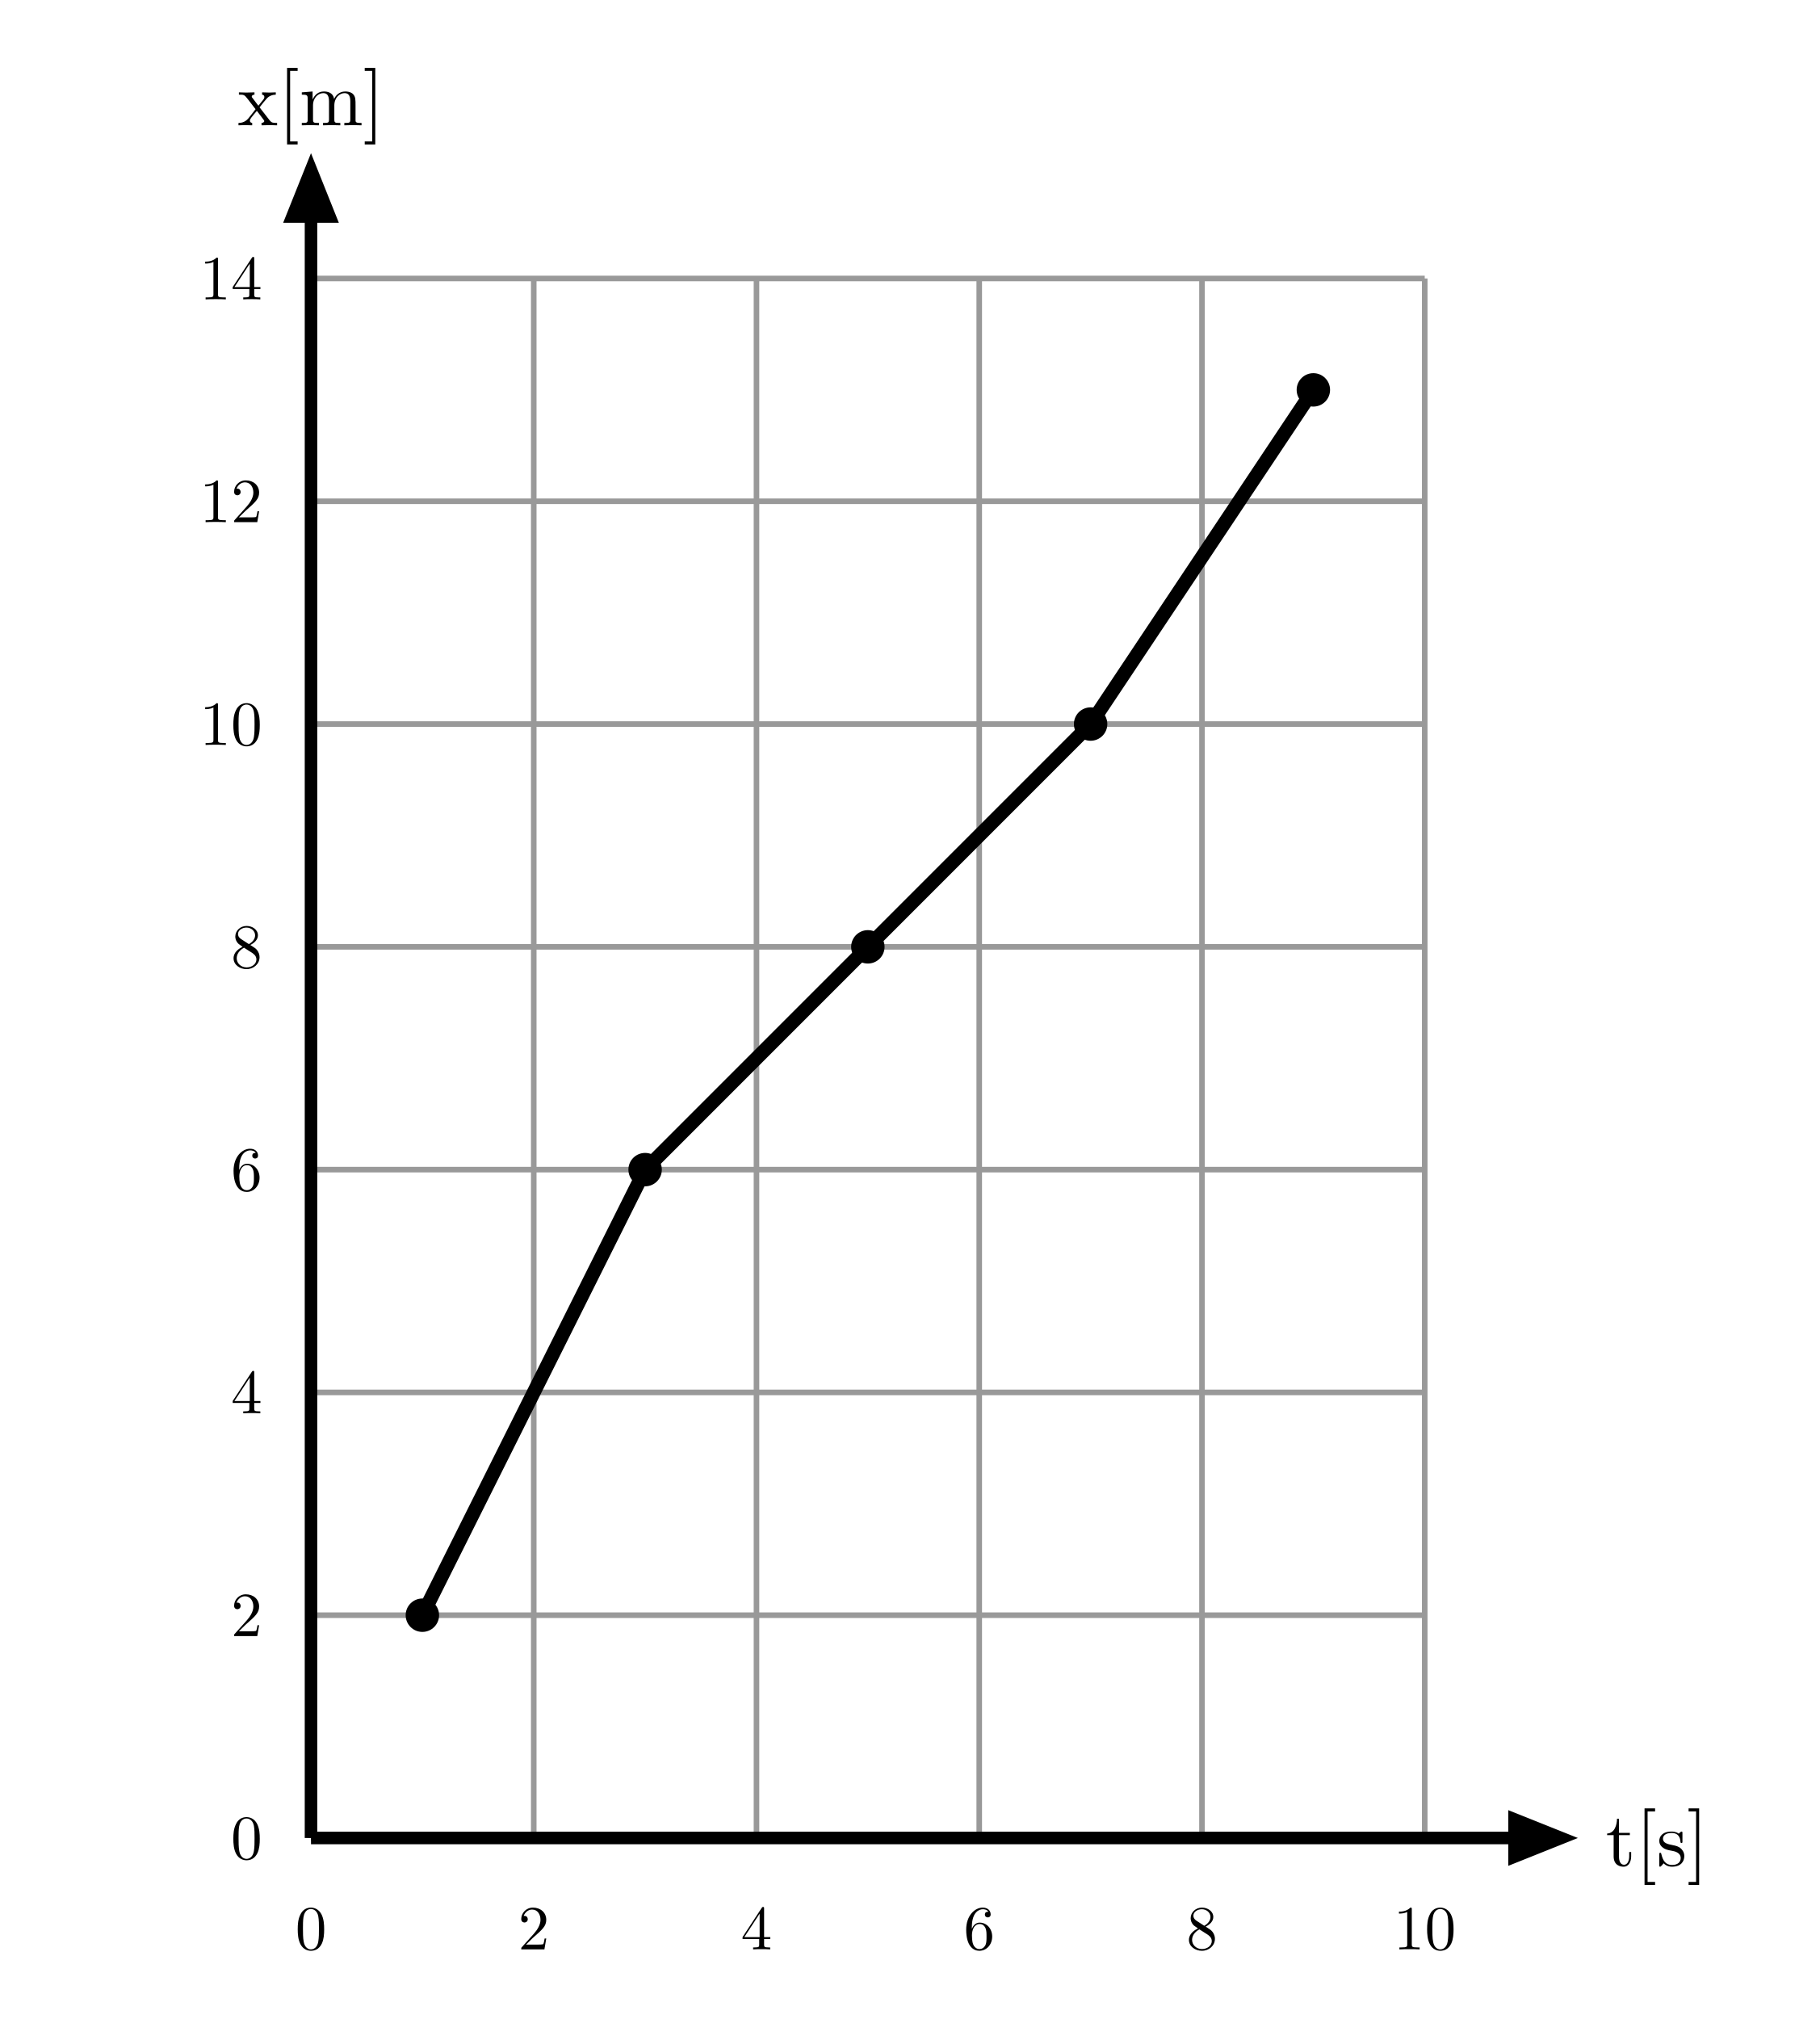
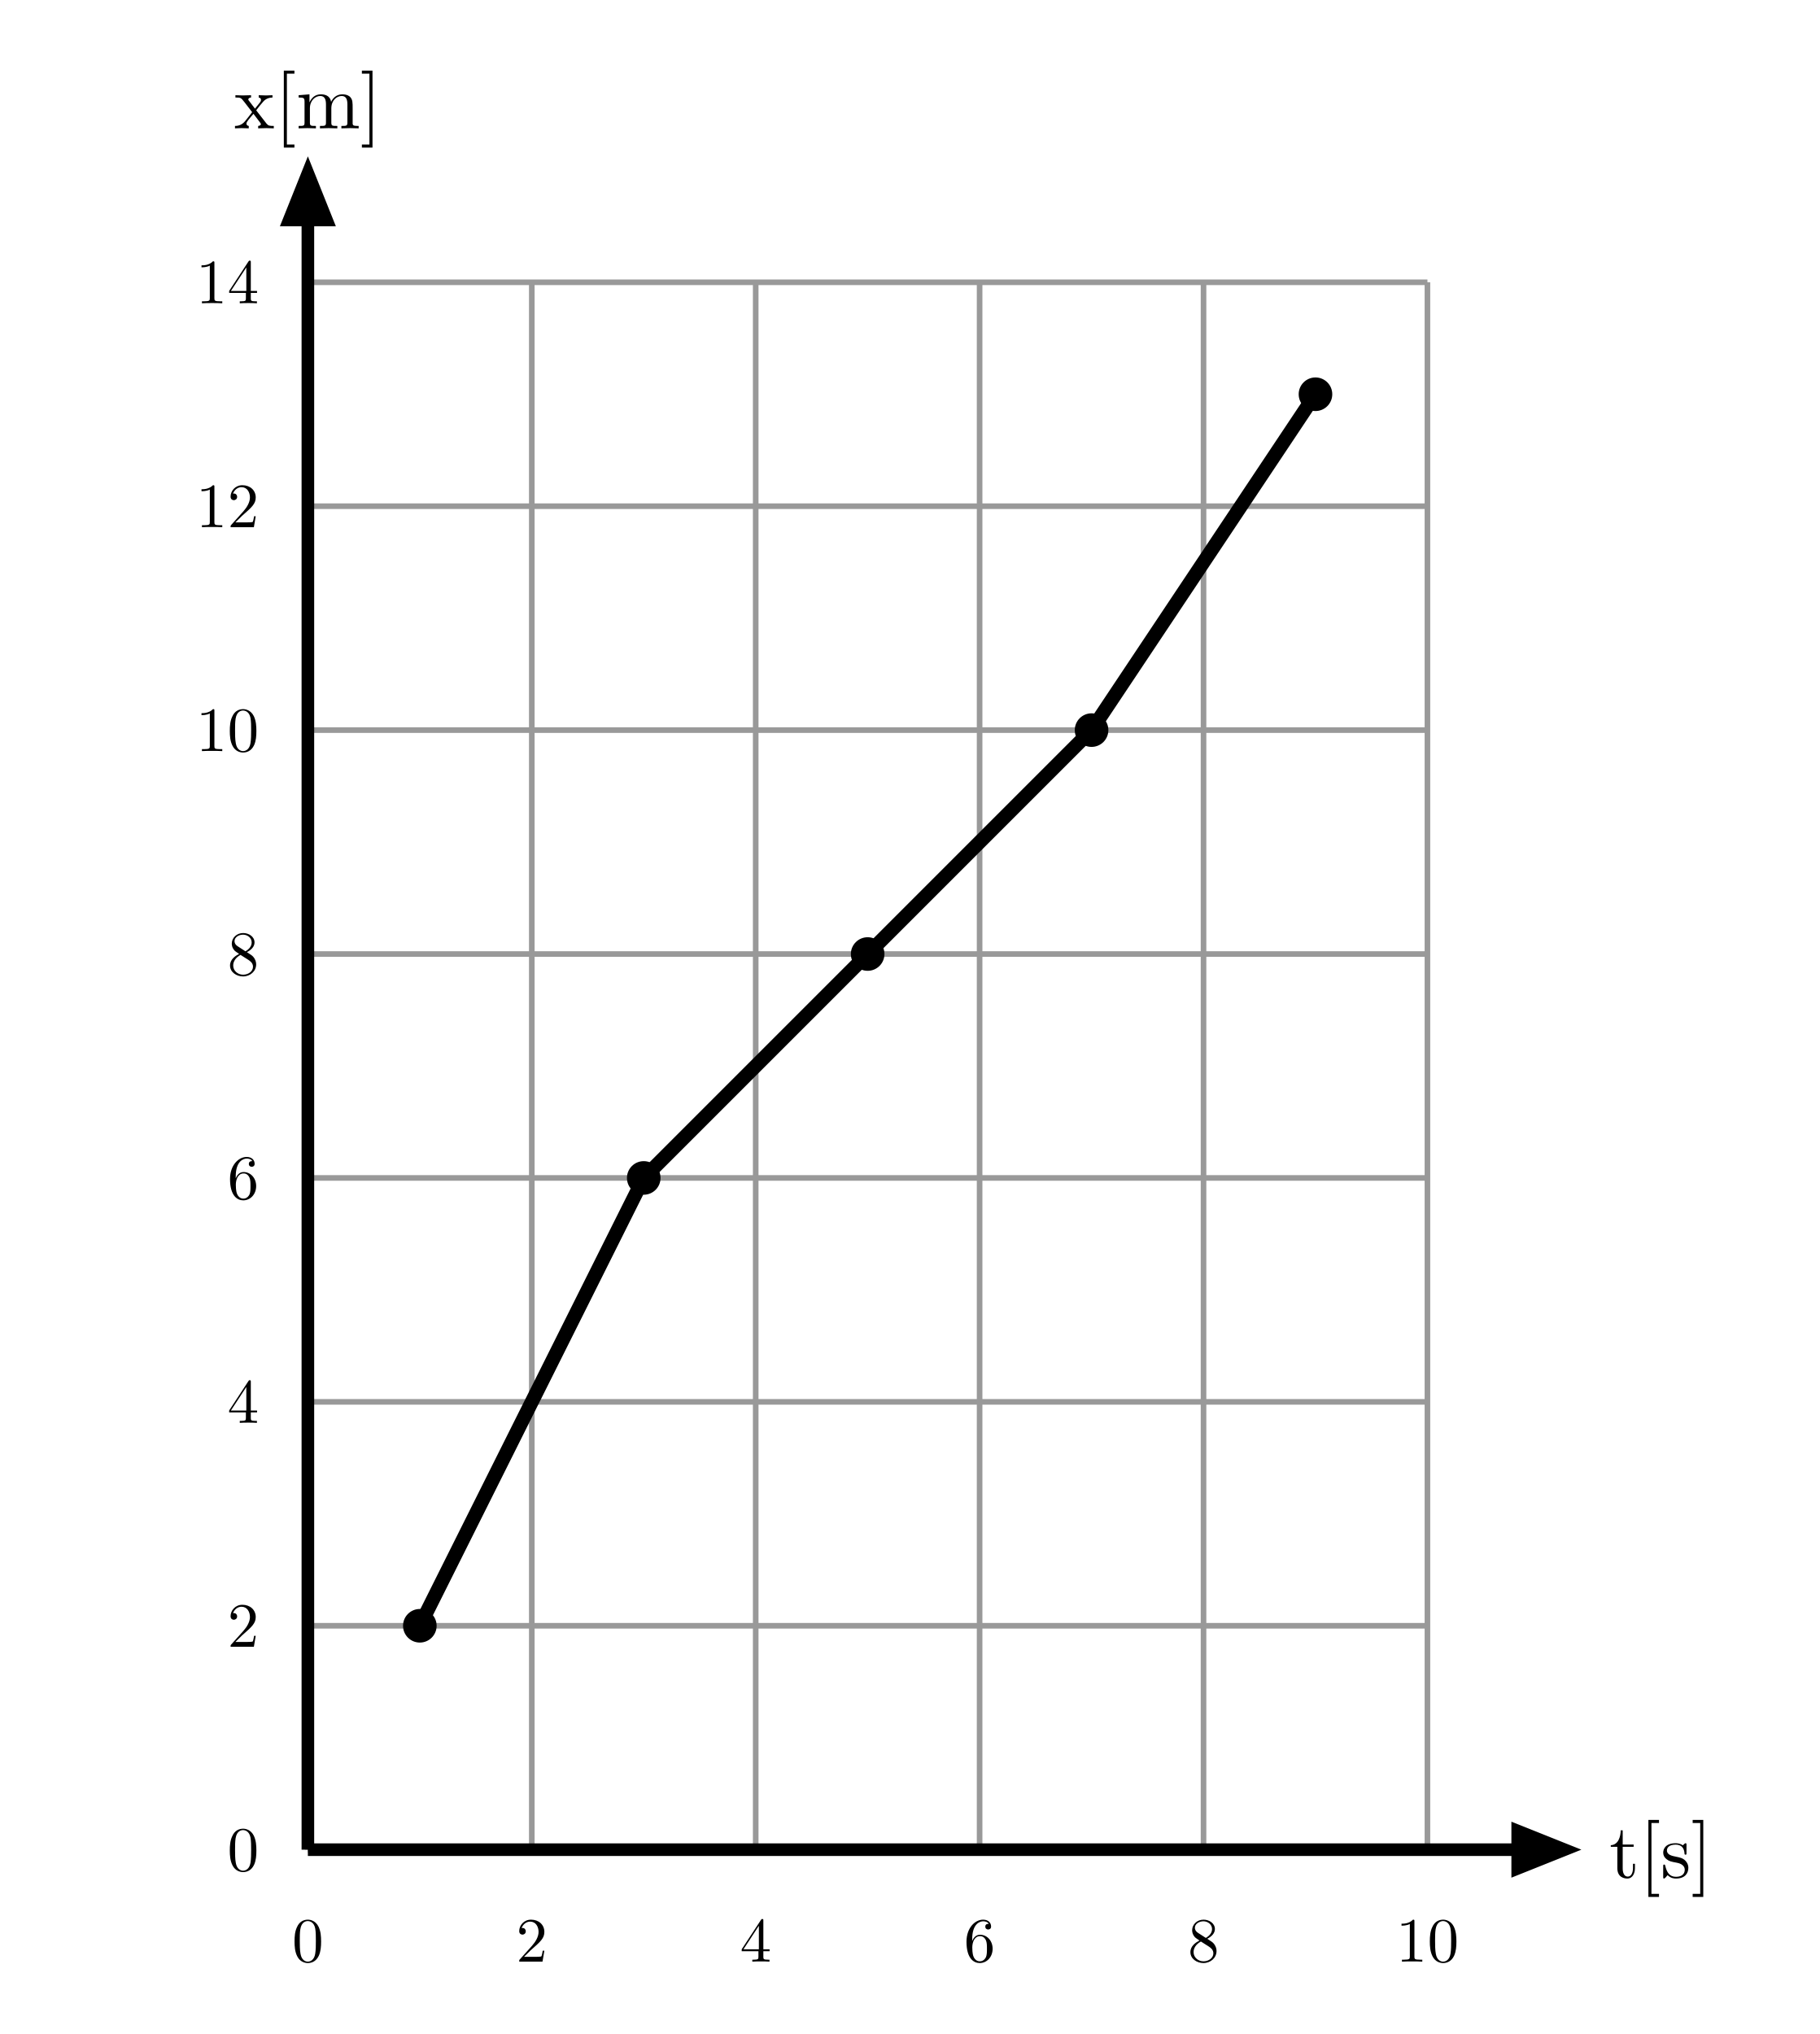
- <svg xmlns="http://www.w3.org/2000/svg" fill="currentColor" viewBox="0 -14 260 290" width="146" height="162" font-family="'Latin Modern Roman', Georgia, serif">
+ <svg xmlns="http://www.w3.org/2000/svg" fill="currentColor" viewBox="0 -14 260 290" width="161" height="180" font-family="'Latin Modern Roman', Georgia, serif">
  <g stroke="currentColor" stroke-width="0.8" opacity="0.4">
    <line x1="44" y1="26" x2="44" y2="250" />
    <line x1="76" y1="26" x2="76" y2="250" />
    <line x1="108" y1="26" x2="108" y2="250" />
    <line x1="140" y1="26" x2="140" y2="250" />
    <line x1="172" y1="26" x2="172" y2="250" />
    <line x1="204" y1="26" x2="204" y2="250" />
    <line x1="44" y1="250" x2="204" y2="250" />
    <line x1="44" y1="218" x2="204" y2="218" />
    <line x1="44" y1="186" x2="204" y2="186" />
    <line x1="44" y1="154" x2="204" y2="154" />
    <line x1="44" y1="122" x2="204" y2="122" />
    <line x1="44" y1="90" x2="204" y2="90" />
    <line x1="44" y1="58" x2="204" y2="58" />
    <line x1="44" y1="26" x2="204" y2="26" />
  </g>
  <g stroke="currentColor" stroke-width="1.8" fill="none">
    <line x1="44" y1="250" x2="44" y2="16" />
    <line x1="44" y1="250" x2="220" y2="250" />
  </g>
  <polygon points="44,8 40,18 48,18" fill="currentColor" />
  <polygon points="226,250 216,246 216,254" fill="currentColor" />
  <text x="44" y="4" font-size="11" text-anchor="middle">x[m]</text>
  <text x="230" y="254" font-size="11">t[s]</text>
  <g font-size="9" text-anchor="middle">
    <text x="44" y="266">0</text>
    <text x="76" y="266">2</text>
    <text x="108" y="266">4</text>
    <text x="140" y="266">6</text>
    <text x="172" y="266">8</text>
    <text x="204" y="266">10</text>
  </g>
  <g font-size="9" text-anchor="end">
    <text x="37" y="253">0</text>
    <text x="37" y="221">2</text>
    <text x="37" y="189">4</text>
    <text x="37" y="157">6</text>
    <text x="37" y="125">8</text>
    <text x="37" y="93">10</text>
    <text x="37" y="61">12</text>
    <text x="37" y="29">14</text>
  </g>
  <polyline points="60,218 92,154 124,122 156,90 188,42" fill="none" stroke="currentColor" stroke-width="2" />
  <circle cx="60" cy="218" r="2.4" fill="currentColor" />
  <circle cx="92" cy="154" r="2.4" fill="currentColor" />
  <circle cx="124" cy="122" r="2.4" fill="currentColor" />
  <circle cx="156" cy="90" r="2.4" fill="currentColor" />
  <circle cx="188" cy="42" r="2.4" fill="currentColor" />
</svg>
